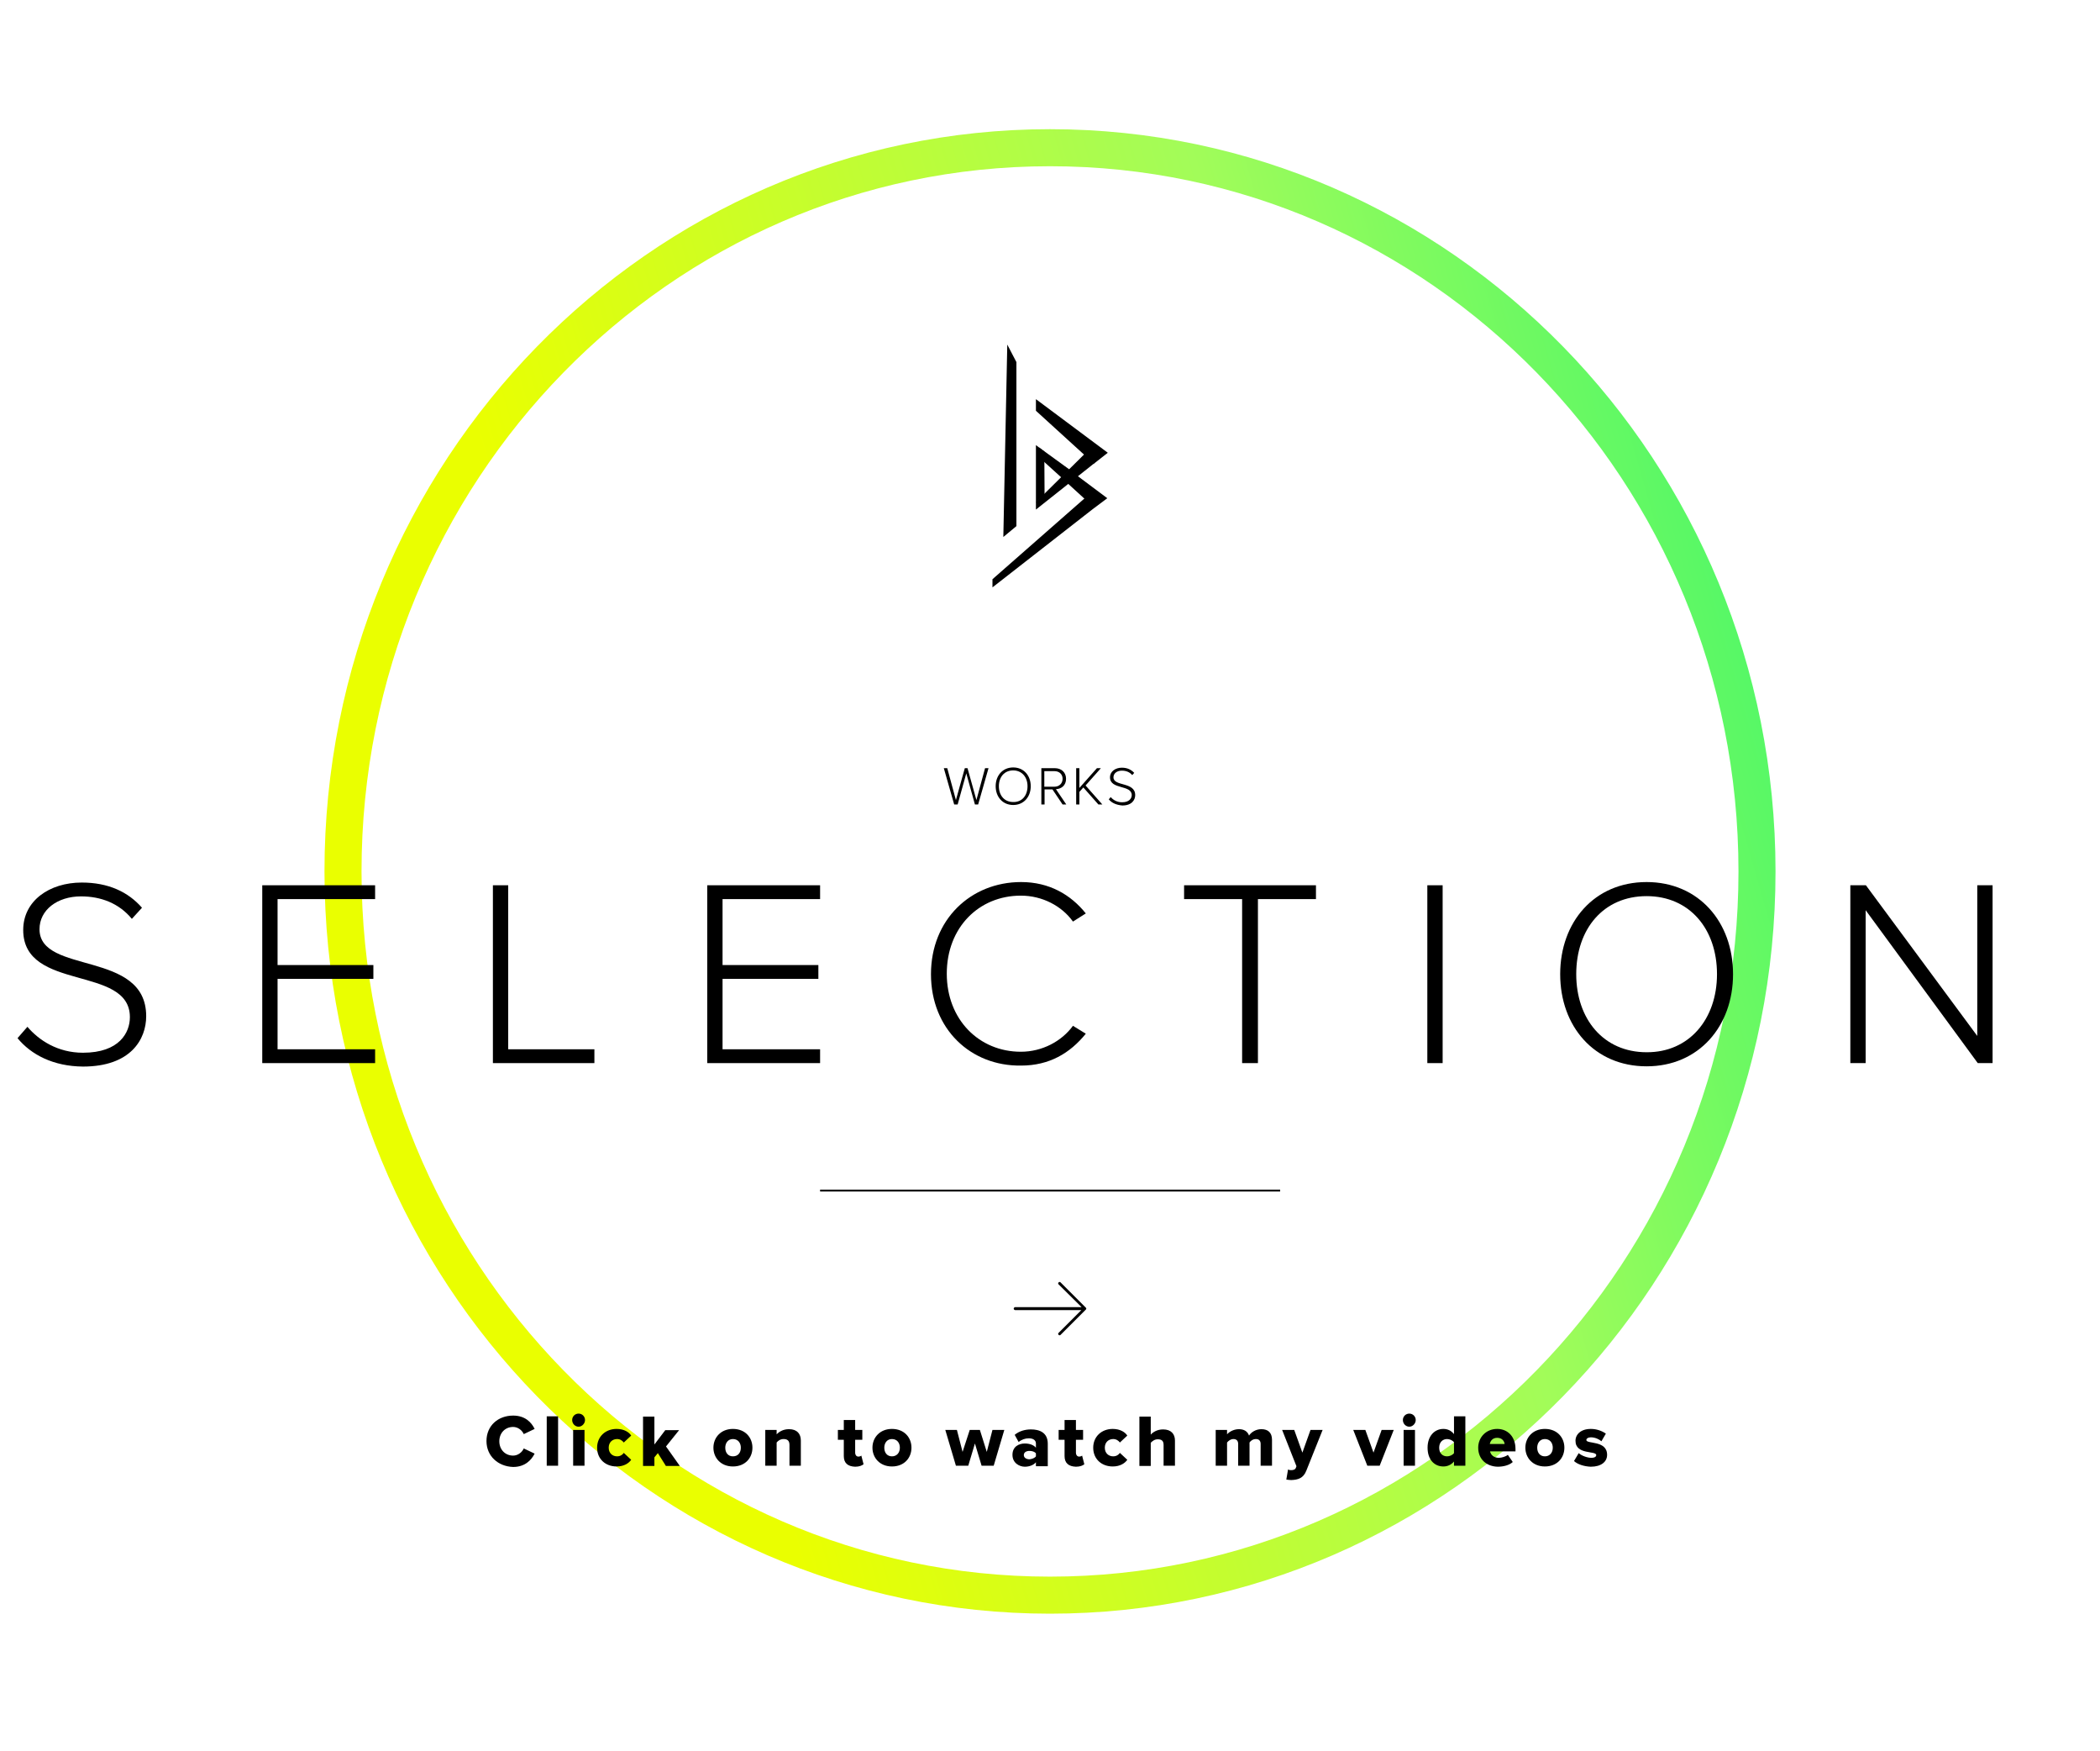
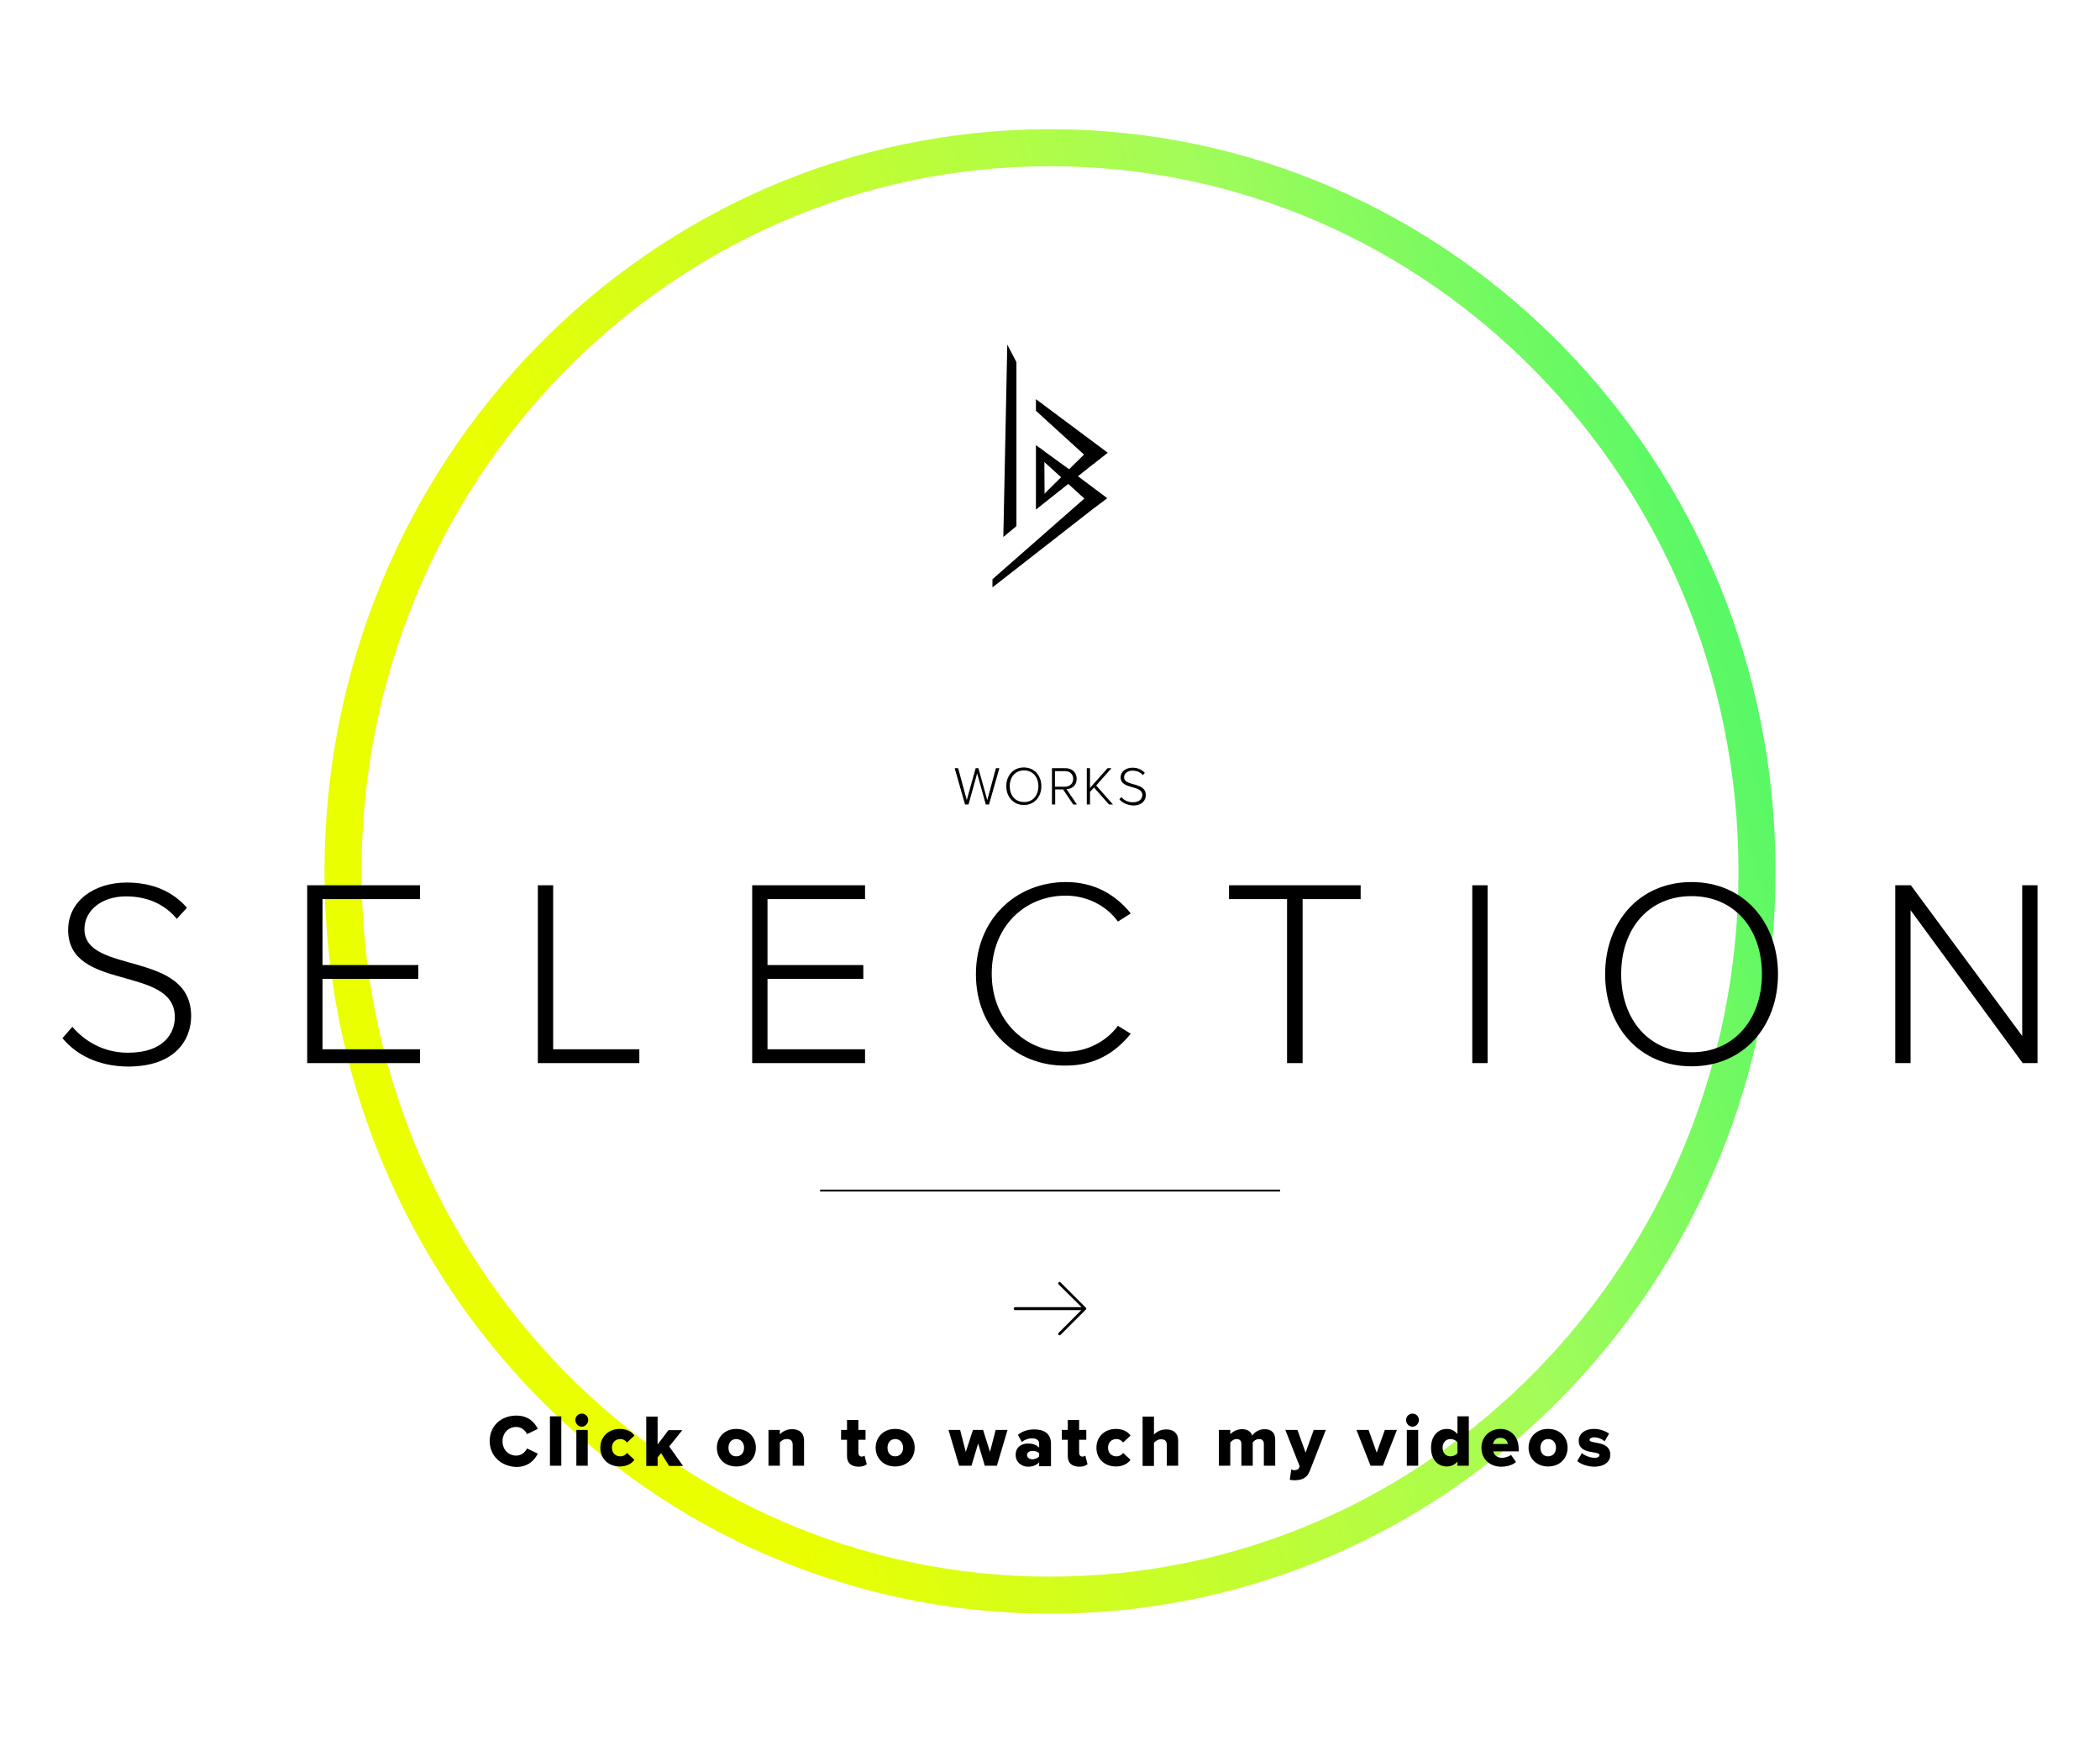
<svg xmlns="http://www.w3.org/2000/svg" version="1.1" id="START" x="0px" y="0px" viewBox="126 -11.4 850.4 708.7" enable-background="new 126 -11.4 850.4 708.7" xml:space="preserve">
  <linearGradient id="SVGID_1_" gradientUnits="userSpaceOnUse" x1="268.262" y1="422.495" x2="834.173" y2="260.223">
    <stop offset="0" style="stop-color:#EAFF00" />
    <stop offset="0.203" style="stop-color:#EAFF00" />
    <stop offset="0.73" style="stop-color:#A2FC59" />
    <stop offset="1" style="stop-color:#57F866" />
  </linearGradient>
  <ellipse fill="none" stroke="url(#SVGID_1_)" stroke-width="15" stroke-miterlimit="10" cx="551.2" cy="341.4" rx="286.3" ry="293" />
  <g>
-     <path d="M520.8,314.3l-3.5-12.6l-3.5,12.6h-1.4l-4.2-14.7h1.4l3.5,12.9l3.6-12.9h1.1l3.6,12.9l3.5-12.9h1.4l-4.2,14.7H520.8z" />
-     <path d="M529.2,306.9c0-4.3,2.8-7.6,7.1-7.6c4.3,0,7.1,3.3,7.1,7.6s-2.8,7.6-7.1,7.6C532,314.5,529.2,311.2,529.2,306.9z    M542.1,306.9c0-3.7-2.3-6.4-5.8-6.4c-3.6,0-5.8,2.7-5.8,6.4c0,3.7,2.2,6.4,5.8,6.4C539.9,313.4,542.1,310.6,542.1,306.9z" />
-     <path d="M556.3,314.3l-4.1-6.1h-3.2v6.1h-1.3v-14.7h5.5c2.5,0,4.5,1.6,4.5,4.3c0,2.7-1.9,4.1-4.1,4.2l4.2,6.2H556.3z M556.3,303.9   c0-1.8-1.3-3.1-3.3-3.1h-4.1v6.3h4.1C555,307.1,556.3,305.7,556.3,303.9z" />
-     <path d="M570.8,314.3l-6.1-6.9l-1.6,1.8v5.1h-1.3v-14.7h1.3v8l7.1-8h1.6l-6.2,7l6.8,7.7H570.8z" />
-     <path d="M575,312.2l0.8-0.9c0.9,1.1,2.5,2.1,4.6,2.1c3,0,3.9-1.7,3.9-2.9c0-4.3-8.8-2.1-8.8-7.2c0-2.4,2.2-3.9,4.8-3.9   c2.2,0,3.8,0.8,5,2.1l-0.8,0.9c-1.1-1.3-2.6-1.8-4.2-1.8c-2,0-3.4,1.1-3.4,2.7c0,3.8,8.8,1.7,8.8,7.2c0,1.9-1.3,4.2-5.2,4.2   C578,314.5,576.1,313.6,575,312.2z" />
+     <path d="M525.2,314.3l-3.5-12.6l-3.5,12.6h-1.4l-4.2-14.7h1.4l3.5,12.9l3.6-12.9h1.1l3.6,12.9l3.5-12.9h1.4l-4.2,14.7H525.2z" />
+     <path d="M533.5,306.9c0-4.3,2.8-7.6,7.1-7.6c4.3,0,7.1,3.3,7.1,7.6s-2.8,7.6-7.1,7.6C536.4,314.5,533.5,311.2,533.5,306.9z    M546.5,306.9c0-3.7-2.3-6.4-5.8-6.4c-3.6,0-5.8,2.7-5.8,6.4c0,3.7,2.2,6.4,5.8,6.4C544.2,313.4,546.5,310.6,546.5,306.9z" />
+     <path d="M560.6,314.3l-4.1-6.1h-3.2v6.1H552v-14.7h5.5c2.5,0,4.5,1.6,4.5,4.3c0,2.7-1.9,4.1-4.1,4.2l4.2,6.2H560.6z M560.6,303.9   c0-1.8-1.3-3.1-3.3-3.1h-4.1v6.3h4.1C559.3,307.1,560.6,305.7,560.6,303.9z" />
+     <path d="M575.1,314.3l-6.1-6.9l-1.6,1.8v5.1h-1.3v-14.7h1.3v8l7.1-8h1.6l-6.2,7l6.8,7.7H575.1z" />
+     <path d="M579.3,312.2l0.8-0.9c0.9,1.1,2.5,2.1,4.6,2.1c3,0,3.9-1.7,3.9-2.9c0-4.3-8.8-2.1-8.8-7.2c0-2.4,2.2-3.9,4.8-3.9   c2.2,0,3.8,0.8,5,2.1l-0.8,0.9c-1.1-1.3-2.6-1.8-4.2-1.8c-2,0-3.4,1.1-3.4,2.7c0,3.8,8.8,1.7,8.8,7.2c0,1.9-1.3,4.2-5.2,4.2   C582.3,314.5,580.5,313.6,579.3,312.2z" />
  </g>
  <g>
-     <path d="M323,572c0-6.2,4.7-10.3,10.8-10.3c4.8,0,7.4,2.7,8.7,5.4l-4.4,2.1c-0.7-1.6-2.4-2.9-4.3-2.9c-3.3,0-5.6,2.5-5.6,5.8   c0,3.3,2.3,5.8,5.6,5.8c1.9,0,3.6-1.3,4.3-2.9l4.4,2.1c-1.3,2.6-3.9,5.4-8.7,5.4C327.7,582.3,323,578.1,323,572z" />
-     <path d="M347.4,582v-20h4.6v20H347.4z" />
-     <path d="M357.7,563.5c0-1.5,1.2-2.6,2.6-2.6c1.5,0,2.6,1.2,2.6,2.6s-1.2,2.7-2.6,2.7C358.9,566.2,357.7,565,357.7,563.5z    M358.1,582v-14.5h4.6V582H358.1z" />
-     <path d="M367.8,574.7c0-4.5,3.4-7.6,7.9-7.6c3.1,0,5.1,1.4,5.9,2.7l-3,2.8c-0.6-0.8-1.5-1.4-2.7-1.4c-1.9,0-3.4,1.3-3.4,3.5   c0,2.2,1.5,3.5,3.4,3.5c1.2,0,2.2-0.6,2.7-1.4l3,2.8c-0.9,1.3-2.8,2.7-5.9,2.7C371.2,582.3,367.8,579.3,367.8,574.7z" />
-     <path d="M395.6,582l-3.2-5.1l-1.4,1.7v3.5h-4.6v-20h4.6v11.3l4.4-5.8h5.6l-5.3,6.6l5.6,7.9H395.6z" />
-     <path d="M414.9,574.7c0-4.1,3-7.6,7.9-7.6c5,0,7.9,3.5,7.9,7.6s-2.9,7.6-7.9,7.6C417.9,582.3,414.9,578.8,414.9,574.7z M426,574.7   c0-1.9-1.1-3.5-3.2-3.5c-2,0-3.1,1.6-3.1,3.5c0,2,1.1,3.5,3.1,3.5C424.9,578.2,426,576.7,426,574.7z" />
-     <path d="M445.7,582v-8.4c0-1.8-0.9-2.4-2.4-2.4c-1.4,0-2.3,0.8-2.8,1.4v9.4h-4.6v-14.5h4.6v1.8c0.9-1,2.6-2.1,5-2.1   c3.3,0,4.8,1.9,4.8,4.6V582H445.7z" />
-     <path d="M467.7,578.1v-6.6h-2.4v-4h2.4v-4h4.6v4h2.9v4h-2.9v5.3c0,0.8,0.5,1.5,1.3,1.5c0.5,0,1-0.2,1.2-0.4l0.9,3.5   c-0.6,0.5-1.7,1-3.4,1C469.3,582.3,467.7,580.9,467.7,578.1z" />
-     <path d="M479.3,574.7c0-4.1,3-7.6,7.9-7.6c5,0,7.9,3.5,7.9,7.6s-2.9,7.6-7.9,7.6C482.3,582.3,479.3,578.8,479.3,574.7z    M490.4,574.7c0-1.9-1.1-3.5-3.2-3.5c-2,0-3.1,1.6-3.1,3.5c0,2,1.1,3.5,3.1,3.5C489.2,578.2,490.4,576.7,490.4,574.7z" />
-     <path d="M523.5,582l-2.7-9l-2.7,9h-5l-4.3-14.5h4.7l2.3,8.9l2.9-8.9h4.1l2.8,8.9l2.3-8.9h4.8l-4.3,14.5H523.5z" />
-     <path d="M545.5,582v-1.4c-0.9,1.1-2.6,1.8-4.5,1.8c-2.2,0-5-1.5-5-4.8c0-3.5,2.8-4.6,5-4.6c1.9,0,3.6,0.6,4.5,1.7v-1.7   c0-1.3-1.1-2.1-2.9-2.1c-1.4,0-2.9,0.5-4.1,1.5l-1.6-2.9c1.9-1.6,4.3-2.2,6.6-2.2c3.5,0,6.8,1.3,6.8,5.8v9.1H545.5z M545.5,578.2   V577c-0.5-0.7-1.6-1-2.6-1c-1.2,0-2.3,0.5-2.3,1.7c0,1.1,1.1,1.7,2.3,1.7C543.9,579.3,545,578.9,545.5,578.2z" />
-     <path d="M557.1,578.1v-6.6h-2.4v-4h2.4v-4h4.6v4h2.9v4h-2.9v5.3c0,0.8,0.5,1.5,1.3,1.5c0.5,0,1-0.2,1.2-0.4l0.9,3.5   c-0.6,0.5-1.7,1-3.4,1C558.7,582.3,557.1,580.9,557.1,578.1z" />
-     <path d="M568.7,574.7c0-4.5,3.4-7.6,7.9-7.6c3.1,0,5.1,1.4,5.9,2.7l-3,2.8c-0.6-0.8-1.5-1.4-2.7-1.4c-1.9,0-3.4,1.3-3.4,3.5   c0,2.2,1.5,3.5,3.4,3.5c1.2,0,2.2-0.6,2.7-1.4l3,2.8c-0.9,1.3-2.8,2.7-5.9,2.7C572.1,582.3,568.7,579.3,568.7,574.7z" />
-     <path d="M597.2,582v-8.4c0-1.8-0.9-2.3-2.4-2.3c-1.3,0-2.2,0.8-2.8,1.4v9.4h-4.6v-20h4.6v7.3c0.9-1,2.6-2.1,5-2.1   c3.3,0,4.8,1.9,4.8,4.5V582H597.2z" />
-     <path d="M636.5,582v-8.8c0-1.1-0.5-2-1.9-2c-1.3,0-2.2,0.8-2.6,1.4v9.4h-4.6v-8.8c0-1.1-0.5-2-1.9-2c-1.2,0-2.1,0.8-2.6,1.4v9.4   h-4.6v-14.5h4.6v1.8c0.6-0.8,2.5-2.1,4.8-2.1c2.1,0,3.5,0.9,4.1,2.6c0.8-1.3,2.7-2.6,5-2.6c2.7,0,4.3,1.4,4.3,4.3V582H636.5z" />
-     <path d="M647.6,583.5c0.3,0.2,0.8,0.3,1.1,0.3c1,0,1.7-0.2,2-0.8l0.3-0.8l-5.8-14.7h4.9l3.3,9.2l3.3-9.2h4.9L655,584   c-1.2,3.1-3.4,3.7-6.1,3.8c-0.4,0-1.5-0.1-2-0.2L647.6,583.5z" />
-     <path d="M679.7,582l-5.7-14.5h4.9l3.3,9.2l3.3-9.2h4.9l-5.7,14.5H679.7z" />
-     <path d="M694.1,563.5c0-1.5,1.2-2.6,2.6-2.6c1.5,0,2.6,1.2,2.6,2.6s-1.2,2.7-2.6,2.7C695.3,566.2,694.1,565,694.1,563.5z    M694.4,582v-14.5h4.6V582H694.4z" />
-     <path d="M714.8,582v-1.7c-1.2,1.4-2.7,2-4.3,2c-3.6,0-6.4-2.7-6.4-7.6c0-4.7,2.8-7.6,6.4-7.6c1.6,0,3.1,0.6,4.3,2.1V562h4.6v20   H714.8z M714.8,576.9v-4.4c-0.6-0.8-1.8-1.3-2.8-1.3c-1.8,0-3.2,1.3-3.2,3.5s1.3,3.5,3.2,3.5C713,578.2,714.2,577.7,714.8,576.9z" />
-     <path d="M724.6,574.7c0-4.2,3.2-7.6,7.7-7.6c4.3,0,7.4,3.2,7.4,8.1v1h-10.3c0.3,1.4,1.5,2.6,3.6,2.6c1,0,2.8-0.5,3.6-1.2l2,2.9   c-1.4,1.3-3.8,1.9-6.1,1.9C728,582.3,724.6,579.4,724.6,574.7z M732.3,570.7c-2,0-2.8,1.4-3,2.5h6   C735.2,572.2,734.4,570.7,732.3,570.7z" />
-     <path d="M743.7,574.7c0-4.1,3-7.6,7.9-7.6c5,0,7.9,3.5,7.9,7.6s-2.9,7.6-7.9,7.6C746.7,582.3,743.7,578.8,743.7,574.7z    M754.8,574.7c0-1.9-1.1-3.5-3.2-3.5c-2,0-3.1,1.6-3.1,3.5c0,2,1.1,3.5,3.1,3.5C753.6,578.2,754.8,576.7,754.8,574.7z" />
-     <path d="M763.4,580.1l1.9-3.2c1.1,1,3.4,1.9,5.1,1.9c1.4,0,2-0.5,2-1.1c0-1.9-8.4,0-8.4-5.8c0-2.6,2.2-4.8,6.2-4.8   c2.4,0,4.5,0.8,6.1,1.9l-1.8,3.1c-0.9-0.8-2.5-1.6-4.3-1.6c-1.1,0-1.8,0.5-1.8,1.1c0,1.7,8.4,0,8.4,6c0,2.8-2.4,4.8-6.6,4.8   C767.6,582.3,764.9,581.5,763.4,580.1z" />
+     <path d="M324.3,572c0-6.2,4.7-10.3,10.8-10.3c4.8,0,7.4,2.7,8.7,5.4l-4.4,2.1c-0.7-1.6-2.4-2.9-4.3-2.9c-3.3,0-5.6,2.5-5.6,5.8   c0,3.3,2.3,5.8,5.6,5.8c1.9,0,3.6-1.3,4.3-2.9l4.4,2.1c-1.3,2.6-3.9,5.4-8.7,5.4C329,582.3,324.3,578.1,324.3,572z" />
+     <path d="M348.7,582v-20h4.6v20H348.7z" />
+     <path d="M359,563.5c0-1.5,1.2-2.6,2.6-2.6c1.5,0,2.6,1.2,2.6,2.6s-1.2,2.7-2.6,2.7C360.2,566.2,359,565,359,563.5z M359.4,582   v-14.5h4.6V582H359.4z" />
+     <path d="M369.1,574.7c0-4.5,3.4-7.6,7.9-7.6c3.1,0,5.1,1.4,5.9,2.7l-3,2.8c-0.6-0.8-1.5-1.4-2.7-1.4c-1.9,0-3.4,1.3-3.4,3.5   c0,2.2,1.5,3.5,3.4,3.5c1.2,0,2.2-0.6,2.7-1.4l3,2.8c-0.9,1.3-2.8,2.7-5.9,2.7C372.5,582.3,369.1,579.3,369.1,574.7z" />
+     <path d="M396.9,582l-3.2-5.1l-1.4,1.7v3.5h-4.6v-20h4.6v11.3l4.4-5.8h5.6l-5.3,6.6l5.6,7.9H396.9z" />
+     <path d="M416.3,574.7c0-4.1,3-7.6,7.9-7.6c5,0,7.9,3.5,7.9,7.6s-2.9,7.6-7.9,7.6C419.2,582.3,416.3,578.8,416.3,574.7z    M427.3,574.7c0-1.9-1.1-3.5-3.2-3.5c-2,0-3.1,1.6-3.1,3.5c0,2,1.1,3.5,3.1,3.5C426.2,578.2,427.3,576.7,427.3,574.7z" />
+     <path d="M447,582v-8.4c0-1.8-0.9-2.4-2.4-2.4c-1.4,0-2.3,0.8-2.8,1.4v9.4h-4.6v-14.5h4.6v1.8c0.9-1,2.6-2.1,5-2.1   c3.3,0,4.8,1.9,4.8,4.6V582H447z" />
+     <path d="M469,578.1v-6.6h-2.4v-4h2.4v-4h4.6v4h2.9v4h-2.9v5.3c0,0.8,0.5,1.5,1.3,1.5c0.5,0,1-0.2,1.2-0.4l0.9,3.5   c-0.6,0.5-1.7,1-3.4,1C470.6,582.3,469,580.9,469,578.1z" />
+     <path d="M480.6,574.7c0-4.1,3-7.6,7.9-7.6c5,0,7.9,3.5,7.9,7.6s-2.9,7.6-7.9,7.6C483.6,582.3,480.6,578.8,480.6,574.7z    M491.7,574.7c0-1.9-1.1-3.5-3.2-3.5c-2,0-3.1,1.6-3.1,3.5c0,2,1.1,3.5,3.1,3.5C490.5,578.2,491.7,576.7,491.7,574.7z" />
+     <path d="M524.8,582l-2.7-9l-2.7,9h-5l-4.3-14.5h4.7l2.3,8.9l2.9-8.9h4.1l2.8,8.9l2.3-8.9h4.8l-4.3,14.5H524.8z" />
+     <path d="M546.8,582v-1.4c-0.9,1.1-2.6,1.8-4.5,1.8c-2.2,0-5-1.5-5-4.8c0-3.5,2.8-4.6,5-4.6c1.9,0,3.6,0.6,4.5,1.7v-1.7   c0-1.3-1.1-2.1-2.9-2.1c-1.4,0-2.9,0.5-4.1,1.5l-1.6-2.9c1.9-1.6,4.3-2.2,6.6-2.2c3.5,0,6.8,1.3,6.8,5.8v9.1H546.8z M546.8,578.2   V577c-0.5-0.7-1.6-1-2.6-1c-1.2,0-2.3,0.5-2.3,1.7c0,1.1,1.1,1.7,2.3,1.7C545.2,579.3,546.3,578.9,546.8,578.2z" />
+     <path d="M558.4,578.1v-6.6H556v-4h2.4v-4h4.6v4h2.9v4H563v5.3c0,0.8,0.5,1.5,1.3,1.5c0.5,0,1-0.2,1.2-0.4l0.9,3.5   c-0.6,0.5-1.7,1-3.4,1C560,582.3,558.4,580.9,558.4,578.1z" />
+     <path d="M570,574.7c0-4.5,3.4-7.6,7.9-7.6c3.1,0,5.1,1.4,5.9,2.7l-3,2.8c-0.6-0.8-1.5-1.4-2.7-1.4c-1.9,0-3.4,1.3-3.4,3.5   c0,2.2,1.5,3.5,3.4,3.5c1.2,0,2.2-0.6,2.7-1.4l3,2.8c-0.9,1.3-2.8,2.7-5.9,2.7C573.4,582.3,570,579.3,570,574.7z" />
+     <path d="M598.5,582v-8.4c0-1.8-0.9-2.3-2.4-2.3c-1.3,0-2.2,0.8-2.8,1.4v9.4h-4.6v-20h4.6v7.3c0.9-1,2.6-2.1,5-2.1   c3.3,0,4.8,1.9,4.8,4.5V582H598.5z" />
+     <path d="M637.8,582v-8.8c0-1.1-0.5-2-1.9-2c-1.3,0-2.2,0.8-2.6,1.4v9.4h-4.6v-8.8c0-1.1-0.5-2-1.9-2c-1.2,0-2.1,0.8-2.6,1.4v9.4   h-4.6v-14.5h4.6v1.8c0.6-0.8,2.5-2.1,4.8-2.1c2.1,0,3.5,0.9,4.1,2.6c0.8-1.3,2.7-2.6,5-2.6c2.7,0,4.3,1.4,4.3,4.3V582H637.8z" />
+     <path d="M648.9,583.5c0.3,0.2,0.8,0.3,1.1,0.3c1,0,1.7-0.2,2-0.8l0.3-0.8l-5.8-14.7h4.9l3.3,9.2l3.3-9.2h4.9l-6.5,16.6   c-1.2,3.1-3.4,3.7-6.1,3.8c-0.4,0-1.5-0.1-2-0.2L648.9,583.5z" />
+     <path d="M681,582l-5.7-14.5h4.9l3.3,9.2l3.3-9.2h4.9l-5.7,14.5H681z" />
+     <path d="M695.4,563.5c0-1.5,1.2-2.6,2.6-2.6c1.5,0,2.6,1.2,2.6,2.6s-1.2,2.7-2.6,2.7C696.6,566.2,695.4,565,695.4,563.5z    M695.7,582v-14.5h4.6V582H695.7z" />
+     <path d="M716.2,582v-1.7c-1.2,1.4-2.7,2-4.3,2c-3.6,0-6.4-2.7-6.4-7.6c0-4.7,2.8-7.6,6.4-7.6c1.6,0,3.1,0.6,4.3,2.1V562h4.6v20   H716.2z M716.2,576.9v-4.4c-0.6-0.8-1.8-1.3-2.8-1.3c-1.8,0-3.2,1.3-3.2,3.5s1.3,3.5,3.2,3.5C714.4,578.2,715.6,577.7,716.2,576.9z   " />
+     <path d="M725.9,574.7c0-4.2,3.2-7.6,7.7-7.6c4.3,0,7.4,3.2,7.4,8.1v1h-10.3c0.3,1.4,1.5,2.6,3.6,2.6c1,0,2.8-0.5,3.6-1.2l2,2.9   c-1.4,1.3-3.8,1.9-6.1,1.9C729.3,582.3,725.9,579.4,725.9,574.7z M733.6,570.7c-2,0-2.8,1.4-3,2.5h6   C736.5,572.2,735.7,570.7,733.6,570.7z" />
+     <path d="M745,574.7c0-4.1,3-7.6,7.9-7.6c5,0,7.9,3.5,7.9,7.6s-2.9,7.6-7.9,7.6C748,582.3,745,578.8,745,574.7z M756.1,574.7   c0-1.9-1.1-3.5-3.2-3.5c-2,0-3.1,1.6-3.1,3.5c0,2,1.1,3.5,3.1,3.5C754.9,578.2,756.1,576.7,756.1,574.7z" />
+     <path d="M764.7,580.1l1.9-3.2c1.1,1,3.4,1.9,5.1,1.9c1.4,0,2-0.5,2-1.1c0-1.9-8.4,0-8.4-5.8c0-2.6,2.2-4.8,6.2-4.8   c2.4,0,4.5,0.8,6.1,1.9l-1.8,3.1c-0.9-0.8-2.5-1.6-4.3-1.6c-1.1,0-1.8,0.5-1.8,1.1c0,1.7,8.4,0,8.4,6c0,2.8-2.4,4.8-6.6,4.8   C768.9,582.3,766.3,581.5,764.7,580.1z" />
  </g>
  <g>
-     <path d="M133.1,408.9l4-4.6c4.6,5.4,12.2,10.5,22.5,10.5c14.8,0,19-8.2,19-14.4c0-21.2-43.2-10.2-43.2-35.3   c0-11.8,10.6-19.2,23.7-19.2c10.8,0,18.8,3.8,24.4,10.2l-4.1,4.5c-5.2-6.3-12.5-9.1-20.6-9.1c-9.6,0-16.8,5.5-16.8,13.3   c0,18.5,43.2,8.3,43.2,35.2c0,9.3-6.2,20.4-25.6,20.4C147.6,420.3,138.6,415.6,133.1,408.9z" />
-     <path d="M232.2,419v-72h45.7v5.6h-39.5v26.7h38.8v5.6h-38.8v28.5h39.5v5.6H232.2z" />
-     <path d="M325.6,419v-72h6.2v66.4h34.9v5.6H325.6z" />
-     <path d="M412.4,419v-72h45.7v5.6h-39.5v26.7h38.8v5.6h-38.8v28.5h39.5v5.6H412.4z" />
-     <path d="M503,383c0-22.1,16.1-37.3,36.5-37.3c11.4,0,20.1,5.1,26.2,12.7l-5.2,3.3c-4.5-6.3-12.4-10.5-21.1-10.5   c-17,0-30,12.9-30,31.6c0,18.6,13.1,31.6,30,31.6c8.6,0,16.5-4.2,21.1-10.5l5.2,3.2c-6.4,7.9-14.8,12.9-26.2,12.9   C519.1,420.3,503,405.2,503,383z" />
-     <path d="M629,419v-66.4h-23.5V347h53.4v5.6h-23.5V419H629z" />
-     <path d="M704,419v-72h6.2v72H704z" />
-     <path d="M757.8,383c0-21.1,13.8-37.3,35-37.3c21.1,0,35,16.2,35,37.3c0,21.1-13.9,37.3-35,37.3C771.6,420.3,757.8,404.1,757.8,383z    M821.3,383c0-18.4-11.2-31.6-28.5-31.6c-17.5,0-28.5,13.3-28.5,31.6c0,18.1,11,31.6,28.5,31.6C810,414.7,821.3,401.2,821.3,383z" />
-     <path d="M926.9,419l-45.4-61.9V419h-6.2v-72h6.3l45.1,61v-61h6.2v72H926.9z" />
+     <path d="M151.3,408.9l4-4.6c4.6,5.4,12.2,10.5,22.5,10.5c14.8,0,19-8.2,19-14.4c0-21.2-43.2-10.2-43.2-35.3   c0-11.8,10.6-19.2,23.7-19.2c10.8,0,18.8,3.8,24.4,10.2l-4.1,4.5c-5.2-6.3-12.5-9.1-20.6-9.1c-9.6,0-16.8,5.5-16.8,13.3   c0,18.5,43.2,8.3,43.2,35.2c0,9.3-6.2,20.4-25.6,20.4C165.8,420.3,156.8,415.6,151.3,408.9z" />
+     <path d="M250.4,419v-72h45.7v5.6h-39.5v26.7h38.8v5.6h-38.8v28.5h39.5v5.6H250.4z" />
+     <path d="M343.8,419v-72h6.2v66.4h34.9v5.6H343.8z" />
+     <path d="M430.6,419v-72h45.7v5.6h-39.5v26.7h38.8v5.6h-38.8v28.5h39.5v5.6H430.6z" />
+     <path d="M521.2,383c0-22.1,16.1-37.3,36.5-37.3c11.4,0,20.1,5.1,26.2,12.7l-5.2,3.3c-4.5-6.3-12.4-10.5-21.1-10.5   c-17,0-30,12.9-30,31.6c0,18.6,13.1,31.6,30,31.6c8.6,0,16.5-4.2,21.1-10.5l5.2,3.2c-6.4,7.9-14.8,12.9-26.2,12.9   C537.3,420.3,521.2,405.2,521.2,383z" />
+     <path d="M647.2,419v-66.4h-23.5V347H677v5.6h-23.5V419H647.2z" />
+     <path d="M722.2,419v-72h6.2v72H722.2z" />
+     <path d="M776,383c0-21.1,13.8-37.3,35-37.3c21.1,0,35,16.2,35,37.3c0,21.1-13.9,37.3-35,37.3C789.8,420.3,776,404.1,776,383z    M839.5,383c0-18.4-11.2-31.6-28.5-31.6c-17.5,0-28.5,13.3-28.5,31.6c0,18.1,11,31.6,28.5,31.6C828.2,414.7,839.5,401.2,839.5,383z   " />
+     <path d="M945.1,419l-45.4-61.9V419h-6.2v-72h6.3l45.1,61v-61h6.2v72H945.1z" />
  </g>
  <line fill="none" stroke="#000000" stroke-width="0.763" x1="458.1" y1="470.6" x2="644.4" y2="470.6" />
  <g>
    <polygon points="546.7,169.7 559.1,178.7 555.8,181.9 548.3,175.1  " />
    <polygon points="537.6,201.6 532.3,206 533.9,128.1 537.6,135.2  " />
    <polygon points="569,176.3 545.5,154.9 545.5,150.2 574.6,171.9  " />
    <polygon points="569.3,194.1 527.9,226.4 527.9,223.1 565.5,190.1  " />
    <polygon points="545.5,168.8 548.9,171.4 549,188.8 545.5,192.1  " />
    <polygon points="569.2,176.1 545.5,194.9 545.5,191.9 565.3,172.3  " />
    <polygon points="569.2,194.2 556.4,182.5 558.9,178.7 574.4,190.3  " />
  </g>
  <g id="Ebene_5">
    <g display="none">
      <path display="inline" d="M551.2,503.7c0.3,0,0.6,0.3,0.6,0.6v26.9l9.2-9.3c0.1-0.1,0.2-0.2,0.4-0.2c0.3,0,0.6,0.3,0.6,0.6    c0,0.2-0.1,0.3-0.2,0.4l-10.2,10.2c-0.1,0.1-0.2,0.2-0.4,0.2c-0.1,0-0.3-0.1-0.4-0.2l-10.2-10.2c-0.1-0.1-0.2-0.2-0.2-0.4    c0-0.3,0.3-0.6,0.6-0.6c0.1,0,0.3,0.1,0.4,0.2l9.2,9.2v-26.8C550.6,503.9,550.9,503.7,551.2,503.7z" />
    </g>
    <g display="none">
      <path display="inline" d="M550.6,532.5v-26.8l-9.2,9.2c-0.1,0.1-0.2,0.2-0.4,0.2c-0.3,0-0.6-0.3-0.6-0.6c0-0.2,0.1-0.3,0.2-0.4    l10.2-10.2c0.1-0.1,0.3-0.2,0.4-0.2c0.1,0,0.3,0.1,0.4,0.2l10.2,10.2c0.1,0.1,0.2,0.2,0.2,0.4c0,0.3-0.3,0.6-0.6,0.6    c-0.1,0-0.3-0.1-0.4-0.2l-9.2-9.3v26.9c0,0.3-0.3,0.6-0.6,0.6C550.9,533,550.6,532.8,550.6,532.5z" />
    </g>
    <g>
      <path d="M536.5,518.4c0-0.3,0.3-0.6,0.6-0.6H564l-9.3-9.2c-0.1-0.1-0.2-0.2-0.2-0.4c0-0.3,0.3-0.6,0.6-0.6c0.2,0,0.3,0.1,0.4,0.2    l10.2,10.2c0.1,0.1,0.2,0.2,0.2,0.4c0,0.1-0.1,0.3-0.2,0.4L555.5,529c-0.1,0.1-0.2,0.2-0.4,0.2c-0.3,0-0.6-0.3-0.6-0.6    c0-0.2,0.1-0.3,0.2-0.4l9.2-9.2h-26.8C536.8,519,536.5,518.7,536.5,518.4z" />
    </g>
    <g display="none">
      <path display="inline" d="M565.3,519h-26.8l9.2,9.2c0.1,0.1,0.2,0.2,0.2,0.4c0,0.3-0.3,0.6-0.6,0.6c-0.1,0-0.3-0.1-0.4-0.2    l-10.2-10.2c-0.1-0.1-0.2-0.3-0.2-0.4c0-0.2,0.1-0.3,0.2-0.4l10.2-10.2c0.1-0.1,0.2-0.2,0.4-0.2c0.3,0,0.6,0.3,0.6,0.6    c0,0.1-0.1,0.3-0.2,0.4l-9.3,9.2h26.9c0.3,0,0.6,0.3,0.6,0.6C565.9,518.7,565.6,519,565.3,519z" />
    </g>
  </g>
</svg>
